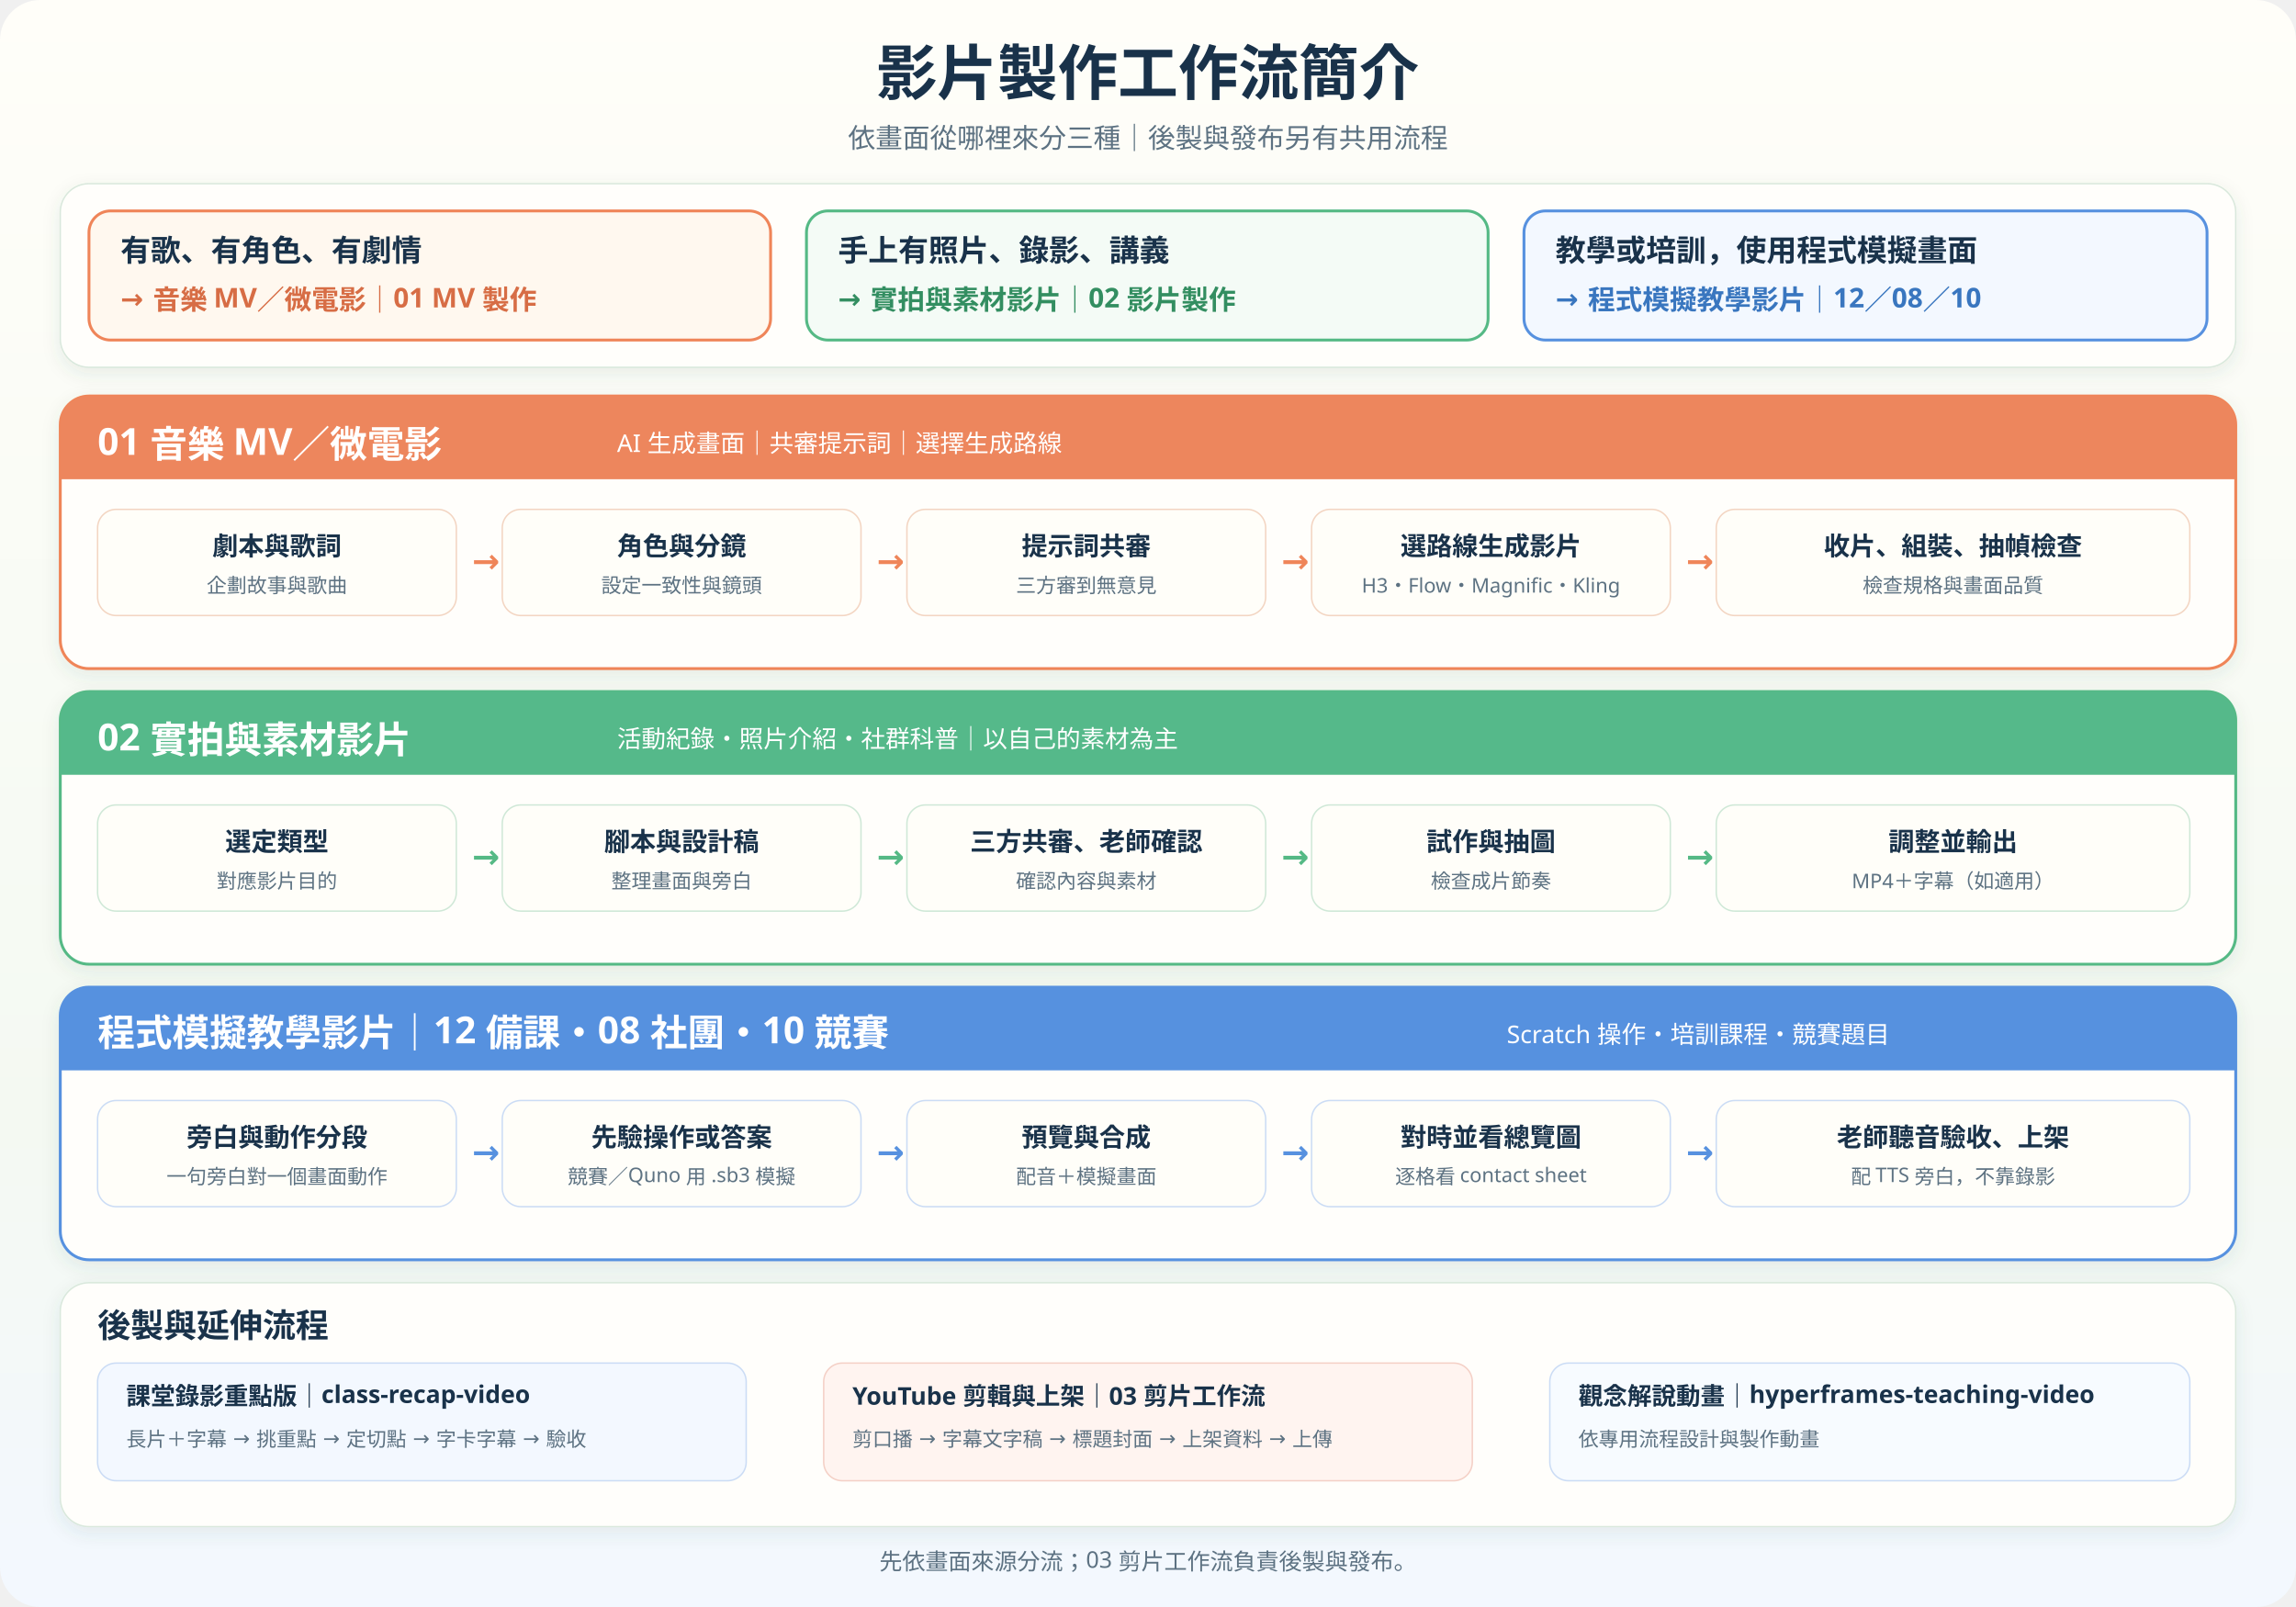
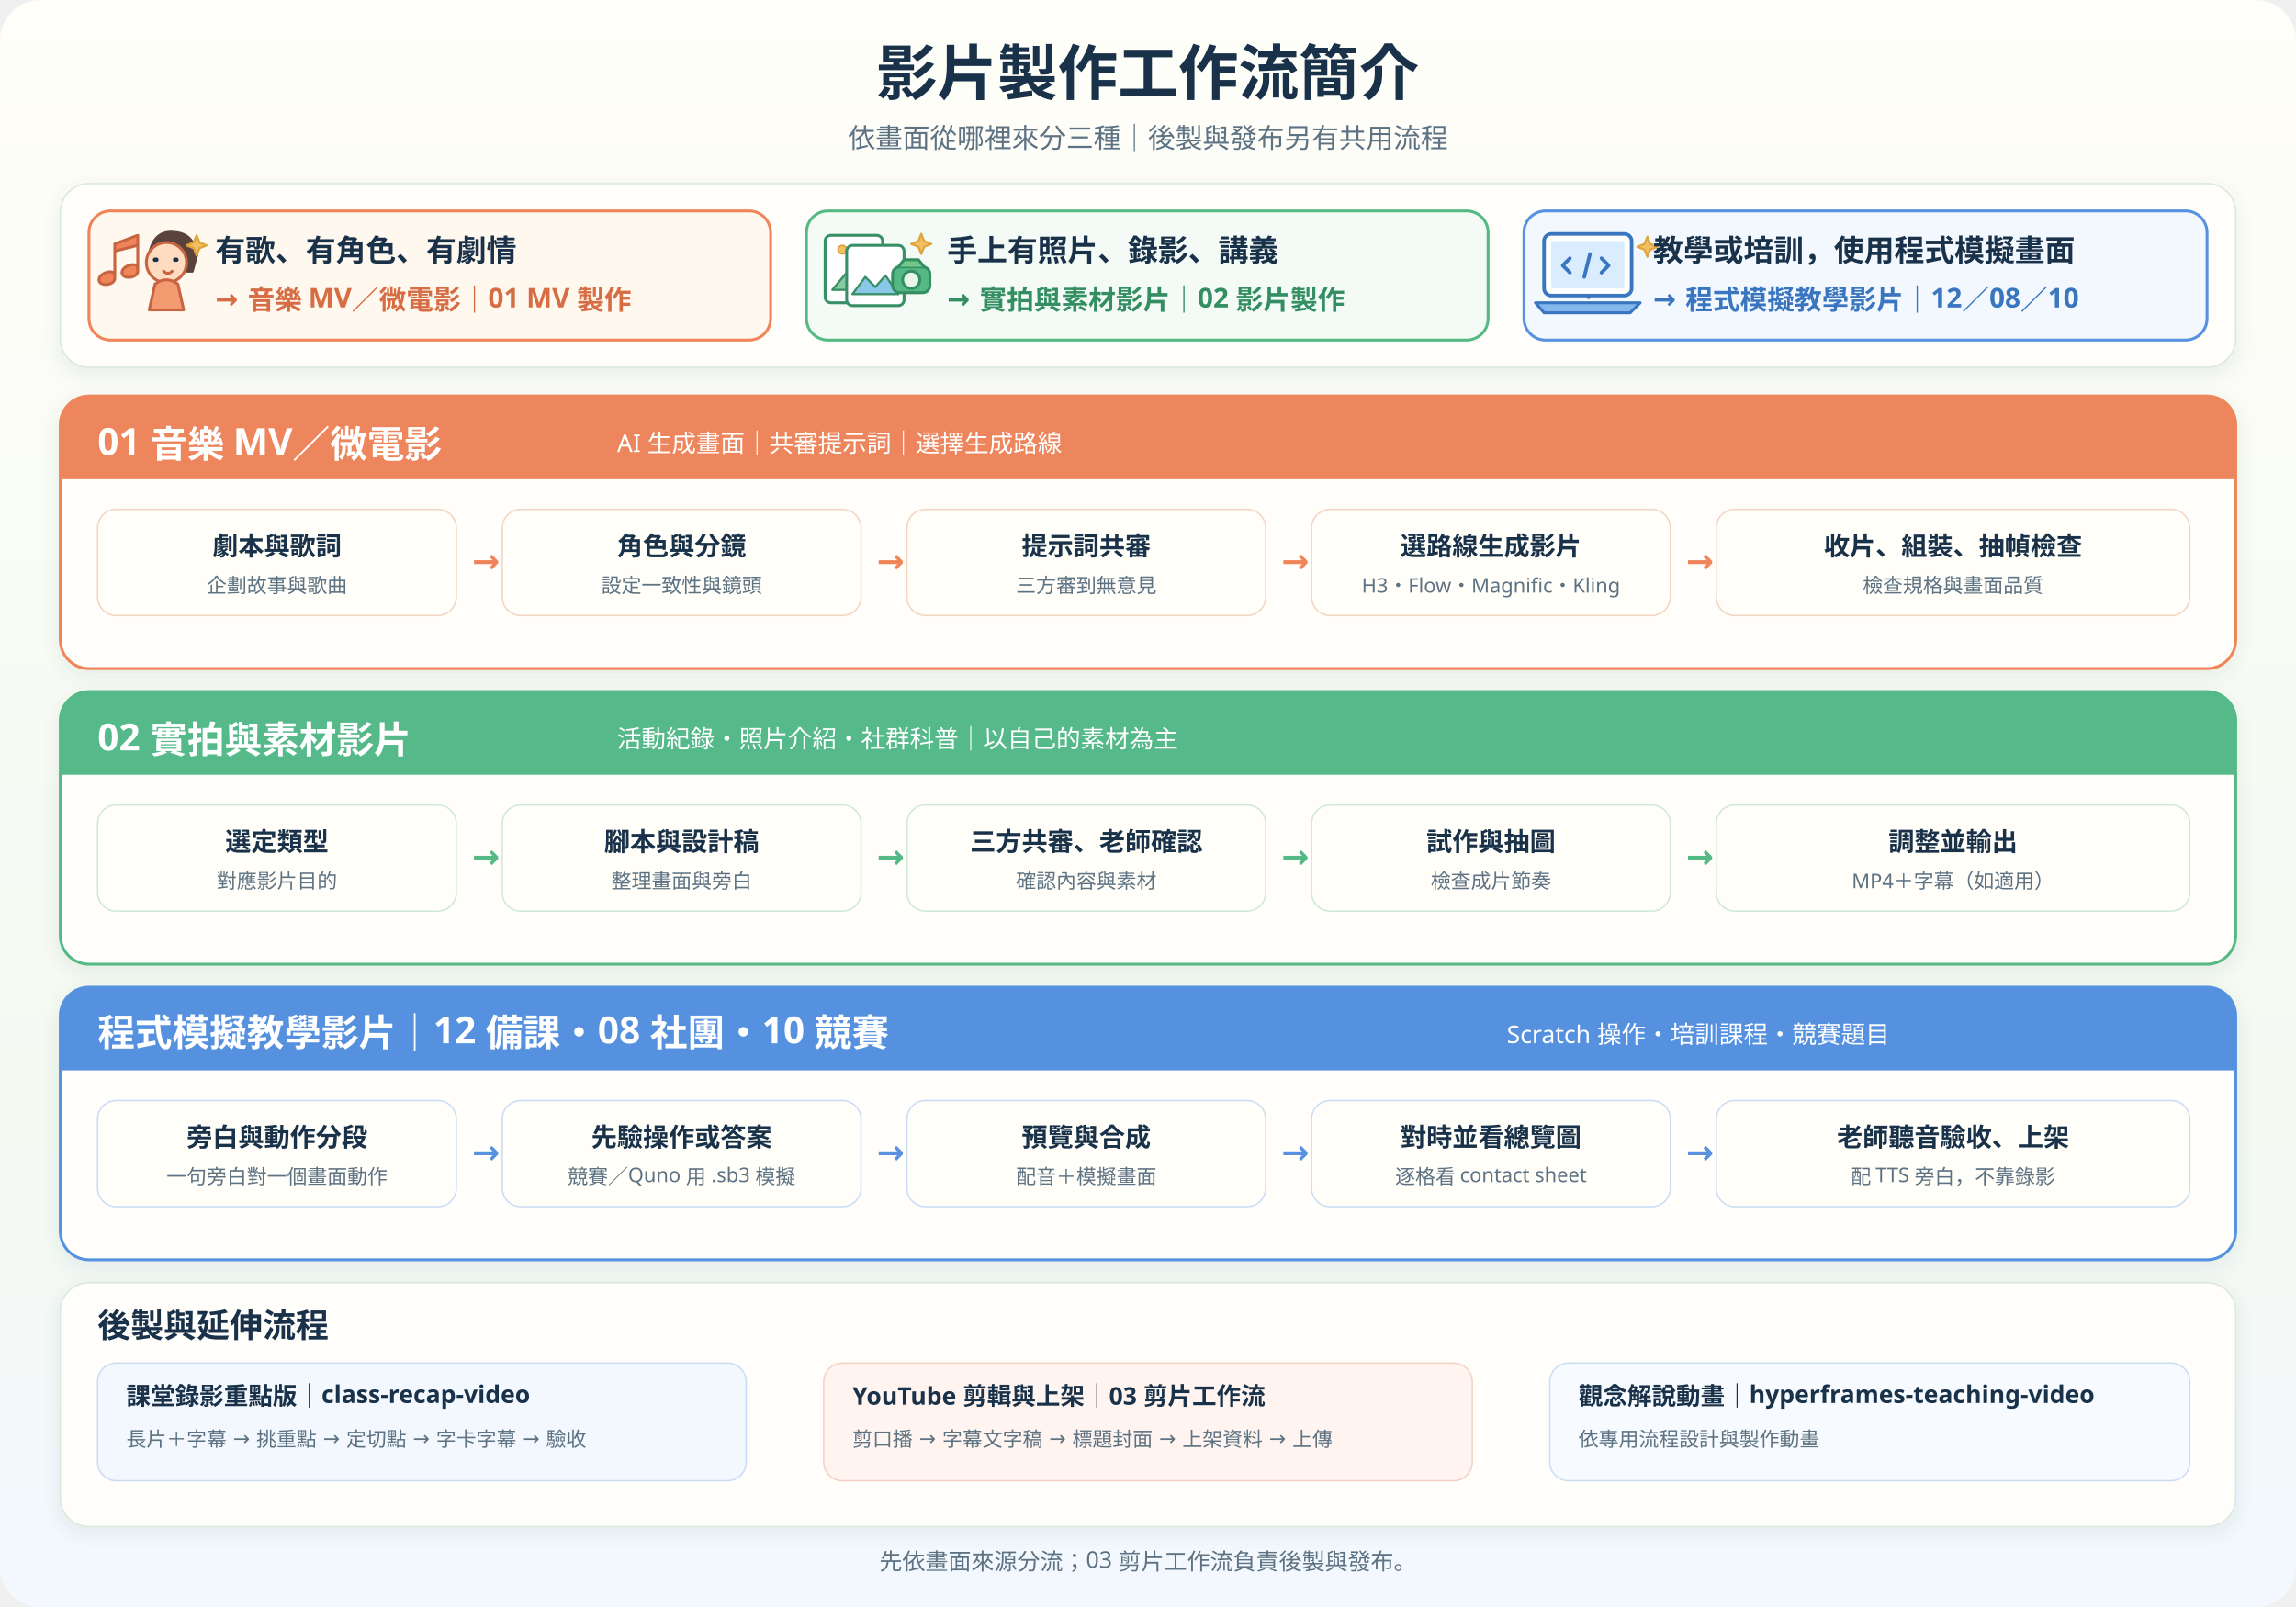
<svg xmlns="http://www.w3.org/2000/svg" viewBox="0 0 1600 1120" role="img" aria-labelledby="title desc">
  <defs>
    <linearGradient id="bg" x2="0" y2="1">
      <stop stop-color="#fffef9" />
      <stop offset=".7" stop-color="#f4f9f2" />
      <stop offset="1" stop-color="#f3f8ff" />
    </linearGradient>
    <filter id="shadow" x="-10%" y="-10%" width="120%" height="130%">
      <feDropShadow dx="0" dy="4" stdDeviation="6" flood-color="#3d694c" flood-opacity=".10" />
    </filter>
  </defs>
  <rect width="1600" height="1120" rx="28" fill="url(#bg)" />
  <g font-family="Noto Sans TC, Microsoft JhengHei, sans-serif" fill="#19324a">
    <text x="800" y="66" text-anchor="middle" font-size="42" font-weight="800">影片製作工作流簡介</text>
    <text x="800" y="103" text-anchor="middle" font-size="19" fill="#5d7282">依畫面從哪裡來分三種｜後製與發布另有共用流程</text>
    <g filter="url(#shadow)">
      <rect x="42" y="128" width="1516" height="128" rx="20" fill="#fffefb" stroke="#d9e8dc" />
    </g>
    <rect x="62" y="147" width="475" height="90" rx="15" fill="#fff8ef" stroke="#ef8559" stroke-width="2" />
-     <text x="84" y="182" font-size="21" font-weight="700">有歌、有角色、有劇情</text>
-     <text x="84" y="215" font-size="19" font-weight="700" fill="#d76d45">→ 音樂 MV／微電影｜01 MV 製作</text>
+     <g aria-hidden="true" stroke-linecap="round" stroke-linejoin="round">
+       <path d="M80 170v24c0 5-11 6-11 1s11-8 11-3v-17l16-4v18c0 5-11 6-11 1s11-8 11-3v-23z" fill="#ef8559" stroke="#c76442" stroke-width="2" />
+       <path d="M104 178q3-18 18-16 13 1 15 16l-3 11h-28z" fill="#59433c" stroke="#59433c" stroke-width="2" />
+       <circle cx="116" cy="183" r="14" fill="#ffdcbf" stroke="#c76442" stroke-width="2" />
+       <path d="M108 181h1m13 0h1" stroke="#19324a" stroke-width="3" />
+       <path d="M114 189q3 3 6 0" fill="none" stroke="#c76442" stroke-width="2" />
+       <path d="M108 198q8-6 16 0l4 18h-24z" fill="#f39b70" stroke="#c76442" stroke-width="2" />
+       <path d="M137 164l2 5 5 2-5 2-2 5-2-5-5-2 5-2z" fill="#f2bf62" stroke="#e0a63e" stroke-width="1.5" />
+     </g>
+     <text x="150" y="182" font-size="21" font-weight="700">有歌、有角色、有劇情</text>
+     <text x="150" y="215" font-size="19" font-weight="700" fill="#d76d45">→ 音樂 MV／微電影｜01 MV 製作</text>
    <rect x="562" y="147" width="475" height="90" rx="15" fill="#f4fbf6" stroke="#55b985" stroke-width="2" />
-     <text x="584" y="182" font-size="21" font-weight="700">手上有照片、錄影、講義</text>
-     <text x="584" y="215" font-size="19" font-weight="700" fill="#338e61">→ 實拍與素材影片｜02 影片製作</text>
+     <g aria-hidden="true" stroke-linecap="round" stroke-linejoin="round">
+       <rect x="575" y="164" width="40" height="47" rx="4" fill="#fff" stroke="#398f65" stroke-width="2" />
+       <path d="M580 202l10-12 7 7 6-5 8 10z" fill="#88cba2" stroke="#398f65" stroke-width="1.5" />
+       <circle cx="587" cy="174" r="3" fill="#f2bf62" stroke="#d69e37" />
+       <rect x="590" y="171" width="40" height="42" rx="4" fill="#fff" stroke="#398f65" stroke-width="2" />
+       <path d="M594 205l9-12 7 7 7-8 9 13z" fill="#8ac7e8" stroke="#398f65" stroke-width="1.5" />
+       <rect x="622" y="186" width="26" height="18" rx="5" fill="#55b985" stroke="#338e61" stroke-width="2" />
+       <path d="M626 186l4-5h10l4 5" fill="#75c68d" stroke="#338e61" stroke-width="2" />
+       <circle cx="635" cy="195" r="6" fill="#e8f6ed" stroke="#338e61" stroke-width="2" />
+       <path d="M642 163l2 5 5 2-5 2-2 5-2-5-5-2 5-2z" fill="#f2bf62" stroke="#e0a63e" stroke-width="1.5" />
+     </g>
+     <text x="660" y="182" font-size="21" font-weight="700">手上有照片、錄影、講義</text>
+     <text x="660" y="215" font-size="19" font-weight="700" fill="#338e61">→ 實拍與素材影片｜02 影片製作</text>
    <rect x="1062" y="147" width="476" height="90" rx="15" fill="#f3f8ff" stroke="#5791df" stroke-width="2" />
-     <text x="1084" y="182" font-size="21" font-weight="700">教學或培訓，使用程式模擬畫面</text>
-     <text x="1084" y="215" font-size="19" font-weight="700" fill="#3976bf">→ 程式模擬教學影片｜12／08／10</text>
+     <g aria-hidden="true" stroke-linecap="round" stroke-linejoin="round">
+       <rect x="1076" y="163" width="61" height="43" rx="5" fill="#fff" stroke="#3976bf" stroke-width="2.5" />
+       <rect x="1081" y="168" width="51" height="33" rx="2" fill="#d9edff" />
+       <path d="M1094 180l-5 5 5 5m22-10 5 5-5 5m-8-13-4 16" fill="none" stroke="#3976bf" stroke-width="2.5" />
+       <path d="M1070 211h73l-7 7h-60z" fill="#83b8ec" stroke="#3976bf" stroke-width="2" />
+       <circle cx="1107" cy="207" r="1.5" fill="#3976bf" />
+       <path d="M1148 165l2 5 5 2-5 2-2 5-2-5-5-2 5-2z" fill="#f2bf62" stroke="#e0a63e" stroke-width="1.5" />
+     </g>
+     <text x="1152" y="182" font-size="21" font-weight="700">教學或培訓，使用程式模擬畫面</text>
+     <text x="1152" y="215" font-size="19" font-weight="700" fill="#3976bf">→ 程式模擬教學影片｜12／08／10</text>
    <g filter="url(#shadow)">
      <rect x="42" y="276" width="1516" height="190" rx="20" fill="#fffefb" stroke="#ef8559" stroke-width="2" />
      <path d="M62 276h1476a20 20 0 0 1 20 20v38H42v-38a20 20 0 0 1 20-20" fill="#ed865d" />
    </g>
    <text x="68" y="317" font-size="26" font-weight="800" fill="#fff">01 音樂 MV／微電影</text>
    <text x="430" y="315" font-size="17" fill="#fff">AI 生成畫面｜共審提示詞｜選擇生成路線</text>
    <g fill="#fffef9" stroke="#f3d5c2">
      <rect x="68" y="355" width="250" height="74" rx="13" />
      <rect x="350" y="355" width="250" height="74" rx="13" />
      <rect x="632" y="355" width="250" height="74" rx="13" />
      <rect x="914" y="355" width="250" height="74" rx="13" />
      <rect x="1196" y="355" width="330" height="74" rx="13" />
    </g>
    <g font-size="18" font-weight="700">
      <text x="193" y="387" text-anchor="middle">劇本與歌詞</text>
      <text x="475" y="387" text-anchor="middle">角色與分鏡</text>
      <text x="757" y="387" text-anchor="middle">提示詞共審</text>
      <text x="1039" y="387" text-anchor="middle">選路線生成影片</text>
      <text x="1361" y="387" text-anchor="middle">收片、組裝、抽幀檢查</text>
    </g>
    <g font-size="14" fill="#5d7282">
      <text x="193" y="413" text-anchor="middle">企劃故事與歌曲</text>
      <text x="475" y="413" text-anchor="middle">設定一致性與鏡頭</text>
      <text x="757" y="413" text-anchor="middle">三方審到無意見</text>
      <text x="1039" y="413" text-anchor="middle">H3・Flow・Magnific・Kling</text>
      <text x="1361" y="413" text-anchor="middle">檢查規格與畫面品質</text>
    </g>
    <g fill="#ef8559" font-size="23" font-weight="700">
      <text x="329" y="399">→</text>
      <text x="611" y="399">→</text>
      <text x="893" y="399">→</text>
      <text x="1175" y="399">→</text>
    </g>
    <g filter="url(#shadow)">
      <rect x="42" y="482" width="1516" height="190" rx="20" fill="#fffefb" stroke="#55b985" stroke-width="2" />
      <path d="M62 482h1476a20 20 0 0 1 20 20v38H42v-38a20 20 0 0 1 20-20" fill="#54b98a" />
    </g>
    <text x="68" y="523" font-size="26" font-weight="800" fill="#fff">02 實拍與素材影片</text>
    <text x="430" y="521" font-size="17" fill="#fff">活動紀錄・照片介紹・社群科普｜以自己的素材為主</text>
    <g fill="#fffef9" stroke="#cfe8d7">
      <rect x="68" y="561" width="250" height="74" rx="13" />
      <rect x="350" y="561" width="250" height="74" rx="13" />
      <rect x="632" y="561" width="250" height="74" rx="13" />
      <rect x="914" y="561" width="250" height="74" rx="13" />
      <rect x="1196" y="561" width="330" height="74" rx="13" />
    </g>
    <g font-size="18" font-weight="700">
      <text x="193" y="593" text-anchor="middle">選定類型</text>
      <text x="475" y="593" text-anchor="middle">腳本與設計稿</text>
      <text x="757" y="593" text-anchor="middle">三方共審、老師確認</text>
      <text x="1039" y="593" text-anchor="middle">試作與抽圖</text>
      <text x="1361" y="593" text-anchor="middle">調整並輸出</text>
    </g>
    <g font-size="14" fill="#5d7282">
      <text x="193" y="619" text-anchor="middle">對應影片目的</text>
      <text x="475" y="619" text-anchor="middle">整理畫面與旁白</text>
      <text x="757" y="619" text-anchor="middle">確認內容與素材</text>
      <text x="1039" y="619" text-anchor="middle">檢查成片節奏</text>
      <text x="1361" y="619" text-anchor="middle">MP4＋字幕（如適用）</text>
    </g>
    <g fill="#55b985" font-size="23" font-weight="700">
      <text x="329" y="605">→</text>
      <text x="611" y="605">→</text>
      <text x="893" y="605">→</text>
      <text x="1175" y="605">→</text>
    </g>
    <g filter="url(#shadow)">
      <rect x="42" y="688" width="1516" height="190" rx="20" fill="#fffefb" stroke="#5791df" stroke-width="2" />
      <path d="M62 688h1476a20 20 0 0 1 20 20v38H42v-38a20 20 0 0 1 20-20" fill="#5791df" />
    </g>
    <text x="68" y="729" font-size="26" font-weight="800" fill="#fff">程式模擬教學影片｜12 備課・08 社團・10 競賽</text>
    <text x="1050" y="727" font-size="17" fill="#fff">Scratch 操作・培訓課程・競賽題目</text>
    <g fill="#fffef9" stroke="#cbdcf5">
      <rect x="68" y="767" width="250" height="74" rx="13" />
      <rect x="350" y="767" width="250" height="74" rx="13" />
      <rect x="632" y="767" width="250" height="74" rx="13" />
      <rect x="914" y="767" width="250" height="74" rx="13" />
      <rect x="1196" y="767" width="330" height="74" rx="13" />
    </g>
    <g font-size="18" font-weight="700">
      <text x="193" y="799" text-anchor="middle">旁白與動作分段</text>
      <text x="475" y="799" text-anchor="middle">先驗操作或答案</text>
      <text x="757" y="799" text-anchor="middle">預覽與合成</text>
      <text x="1039" y="799" text-anchor="middle">對時並看總覽圖</text>
      <text x="1361" y="799" text-anchor="middle">老師聽音驗收、上架</text>
    </g>
    <g font-size="14" fill="#5d7282">
      <text x="193" y="825" text-anchor="middle">一句旁白對一個畫面動作</text>
      <text x="475" y="825" text-anchor="middle">競賽／Quno 用 .sb3 模擬</text>
      <text x="757" y="825" text-anchor="middle">配音＋模擬畫面</text>
      <text x="1039" y="825" text-anchor="middle">逐格看 contact sheet</text>
      <text x="1361" y="825" text-anchor="middle">配 TTS 旁白，不靠錄影</text>
    </g>
    <g fill="#5791df" font-size="23" font-weight="700">
      <text x="329" y="811">→</text>
      <text x="611" y="811">→</text>
      <text x="893" y="811">→</text>
      <text x="1175" y="811">→</text>
    </g>
    <g filter="url(#shadow)">
      <rect x="42" y="894" width="1516" height="170" rx="20" fill="#fffefb" stroke="#d9e8dc" />
    </g>
    <text x="68" y="932" font-size="23" font-weight="800">後製與延伸流程</text>
    <rect x="68" y="950" width="452" height="82" rx="13" fill="#f3f8ff" stroke="#cbdcf5" />
    <text x="88" y="979" font-size="17" font-weight="700">課堂錄影重點版｜class-recap-video</text>
    <text x="88" y="1008" font-size="14" fill="#5d7282">長片＋字幕 → 挑重點 → 定切點 → 字卡字幕 → 驗收</text>
    <rect x="574" y="950" width="452" height="82" rx="13" fill="#fff4f0" stroke="#f4d0c6" />
    <text x="594" y="979" font-size="17" font-weight="700">YouTube 剪輯與上架｜03 剪片工作流</text>
    <text x="594" y="1008" font-size="14" fill="#5d7282">剪口播 → 字幕文字稿 → 標題封面 → 上架資料 → 上傳</text>
    <rect x="1080" y="950" width="446" height="82" rx="13" fill="#f7fbff" stroke="#cbdcf5" />
    <text x="1100" y="979" font-size="17" font-weight="700">觀念解說動畫｜hyperframes-teaching-video</text>
    <text x="1100" y="1008" font-size="14" fill="#5d7282">依專用流程設計與製作動畫</text>
    <text x="800" y="1094" text-anchor="middle" font-size="16" fill="#5d7282">先依畫面來源分流；03 剪片工作流負責後製與發布。</text>
  </g>
</svg>
